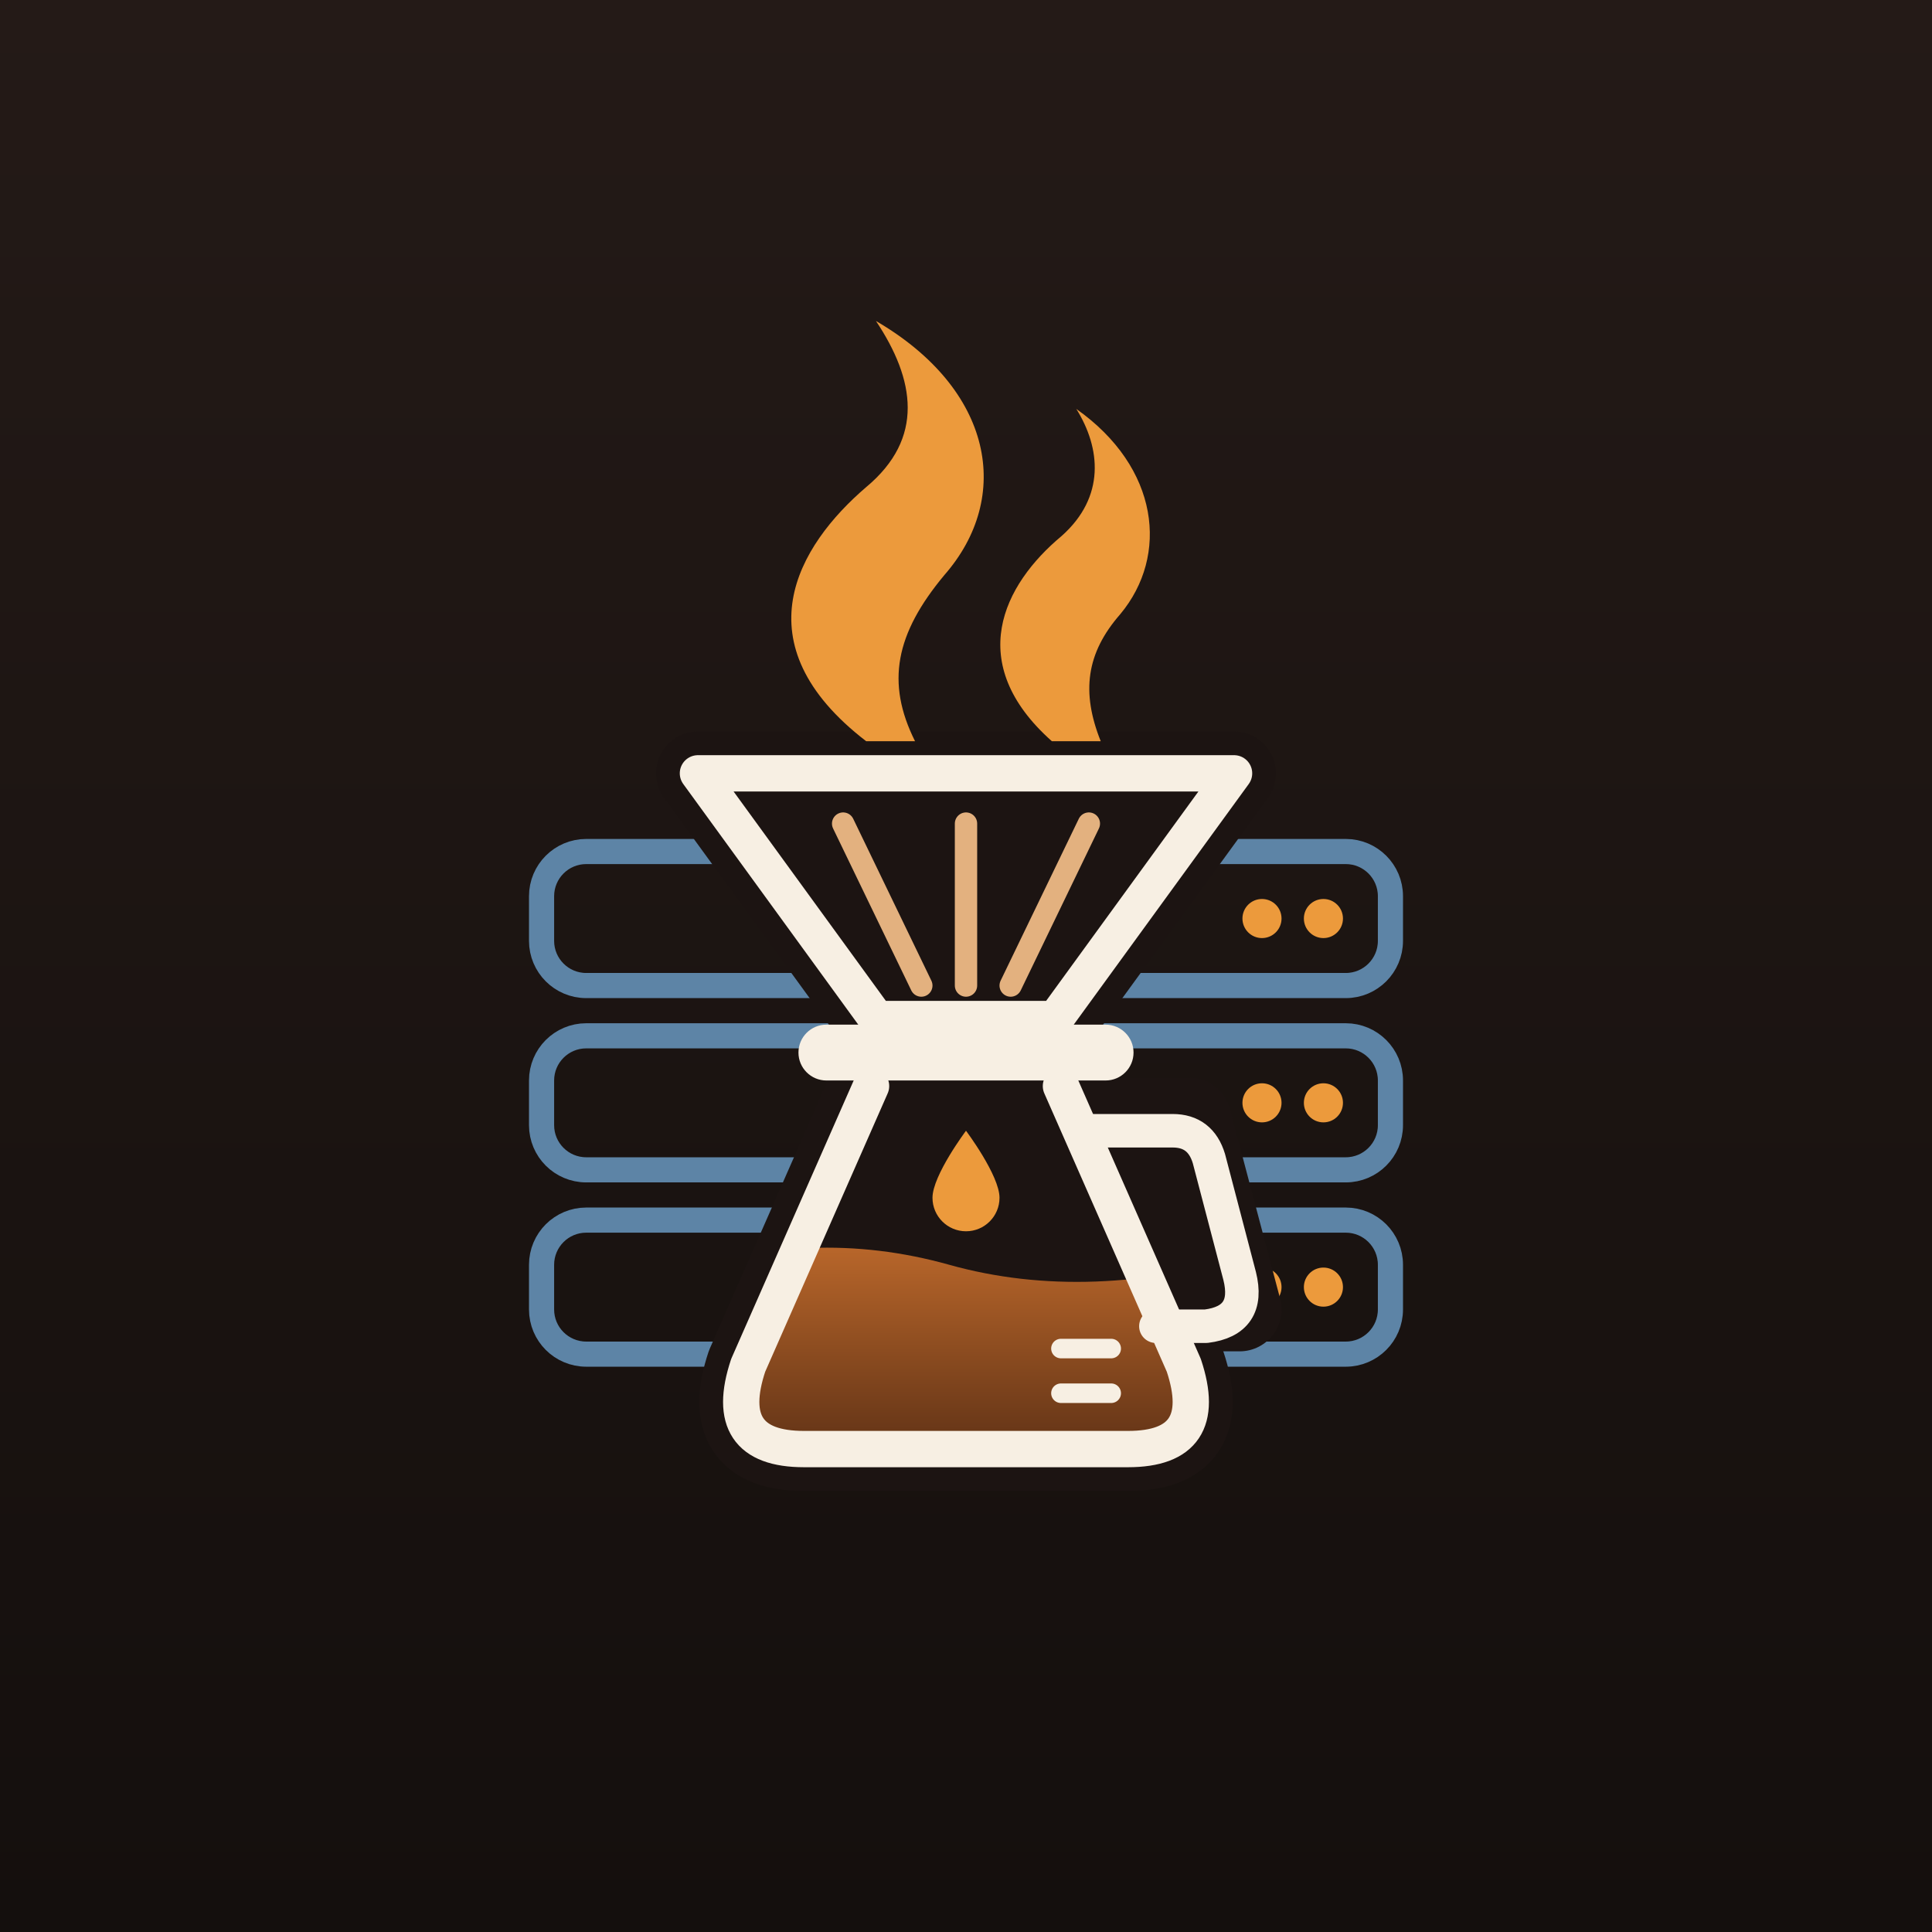
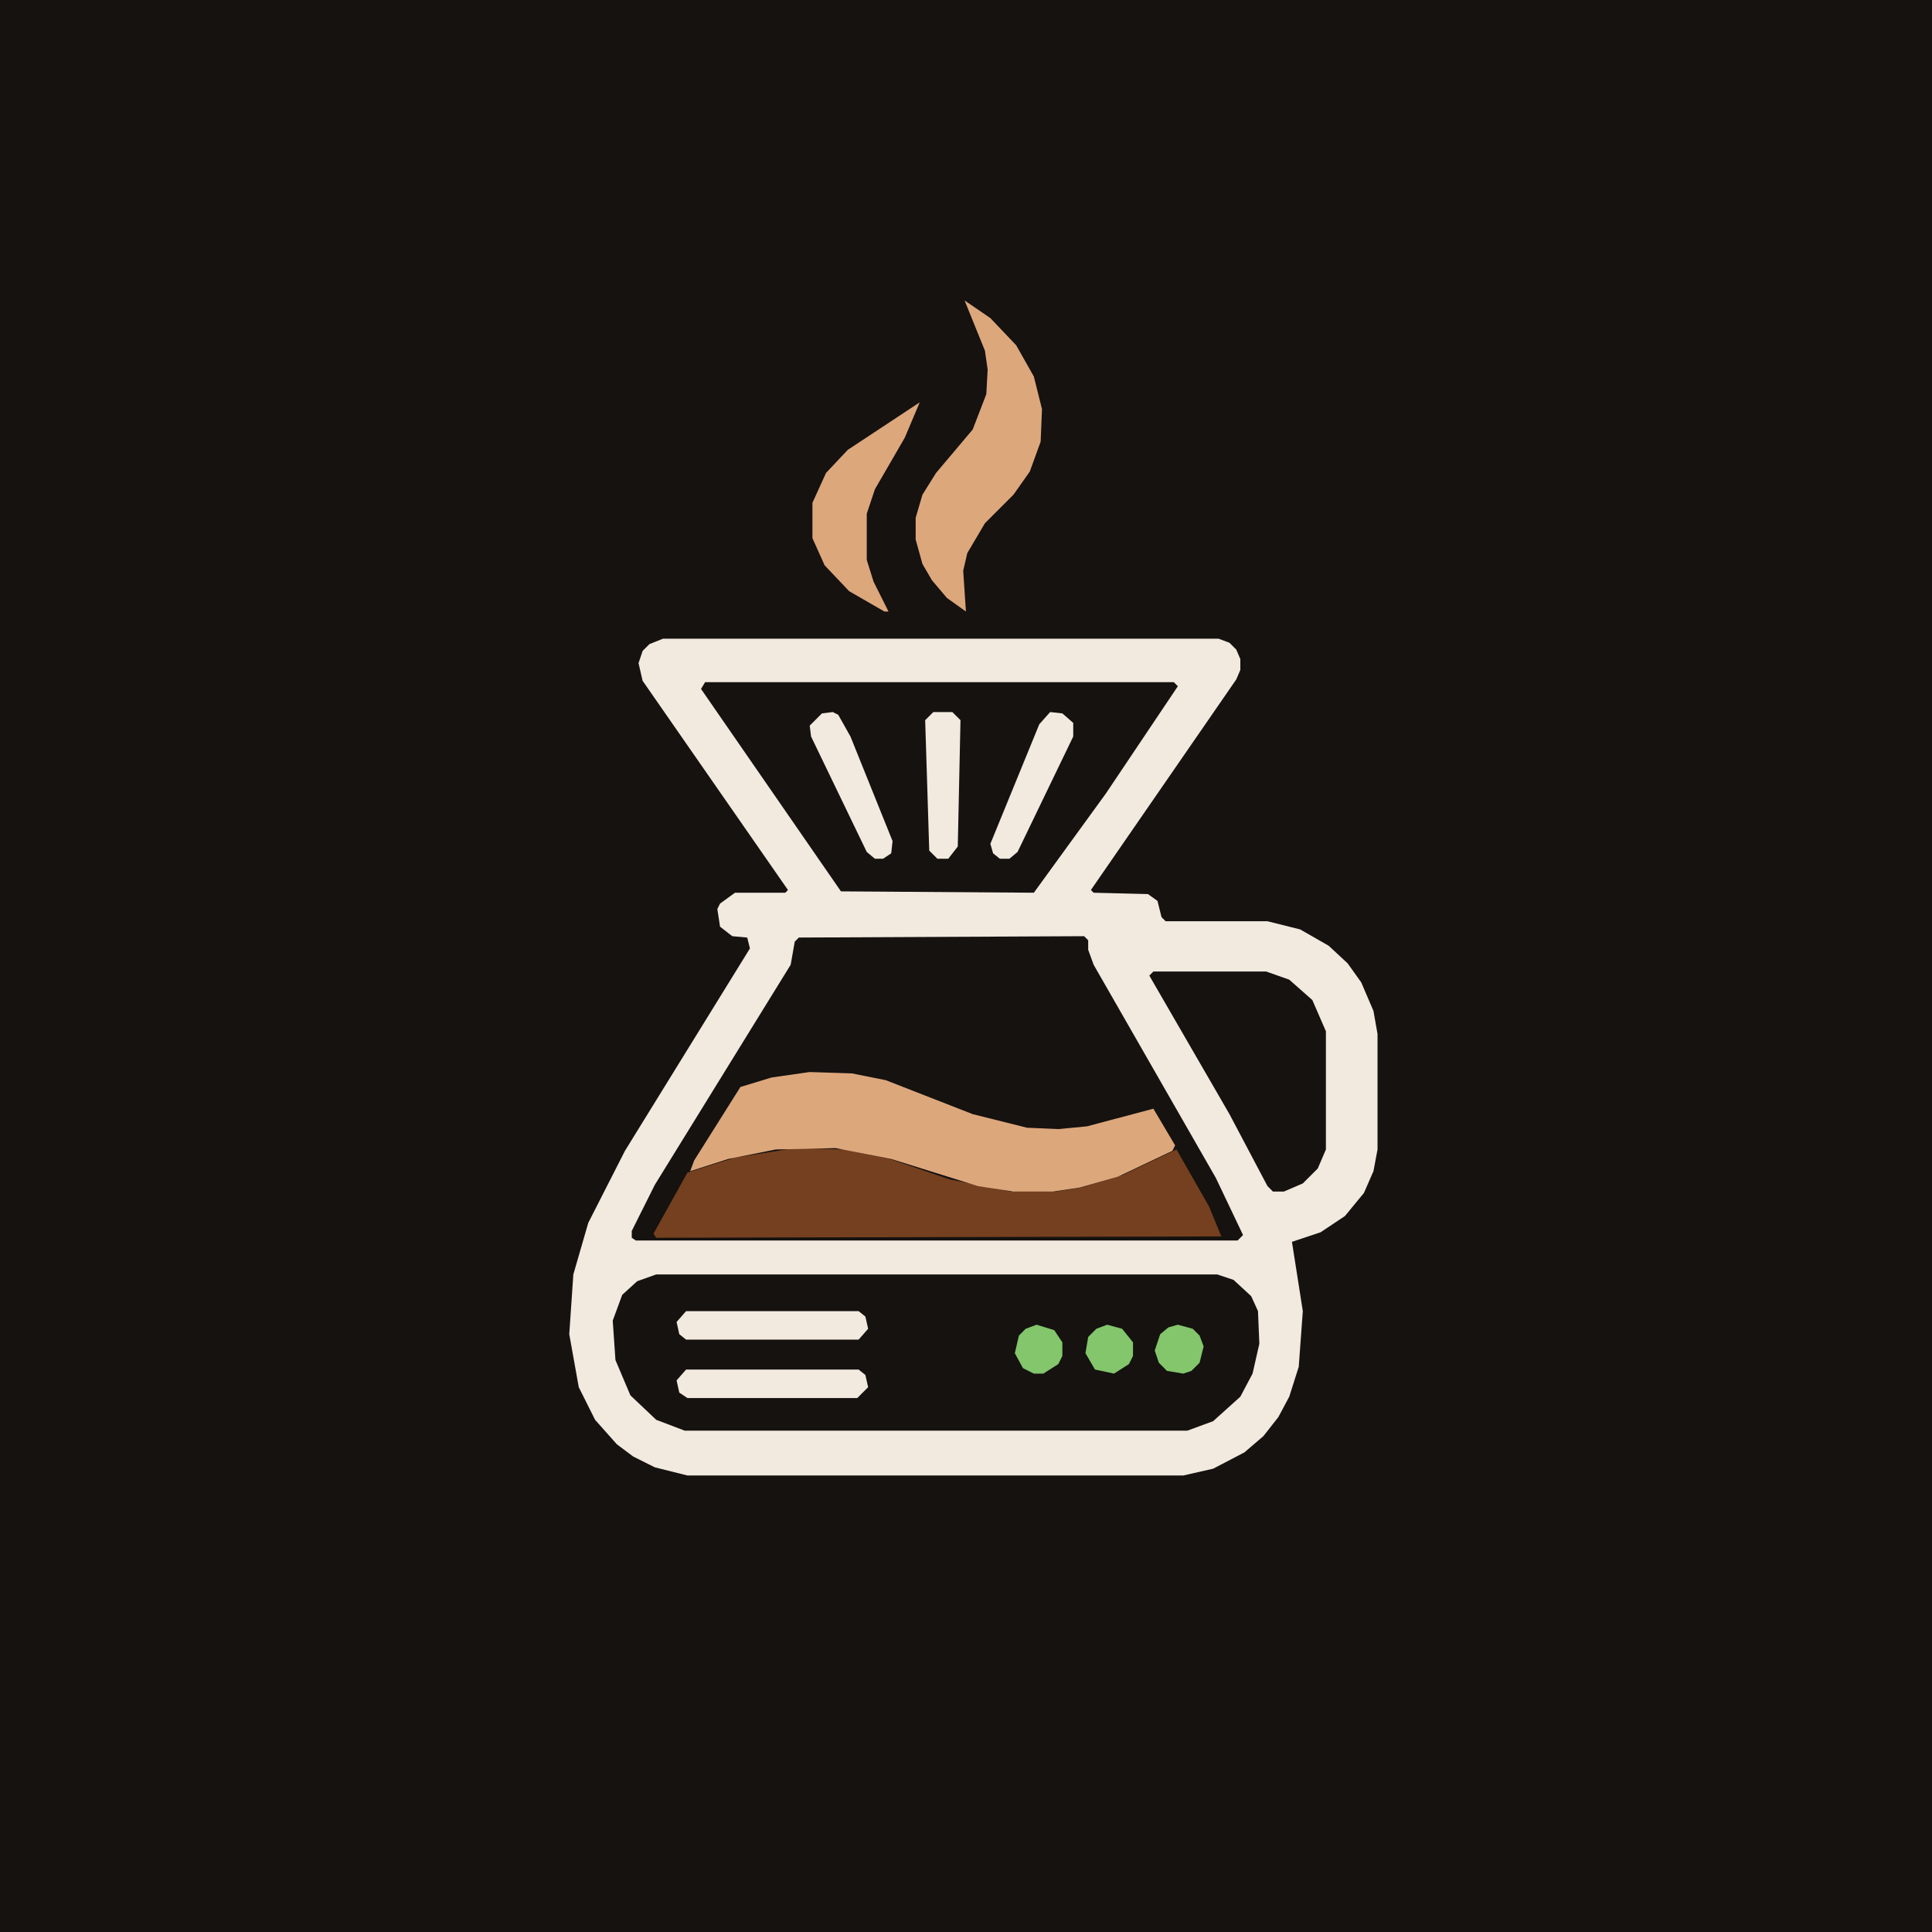
- <svg xmlns="http://www.w3.org/2000/svg" viewBox="0 0 512 512">
-   <defs>
-     <linearGradient id="bg" x1="0" y1="0" x2="0" y2="1">
-       <stop offset="0" stop-color="#241a17" />
-       <stop offset="1" stop-color="#140f0d" />
-     </linearGradient>
-     <linearGradient id="coffee" x1="0" y1="0" x2="0" y2="1">
-       <stop offset="0" stop-color="#b8662a" />
-       <stop offset="1" stop-color="#4a2511" />
-     </linearGradient>
-     <clipPath id="carafe">
-       <path d="M222 250 L178 350 Q168 380 198 380 H314 Q344 380 334 350 L290 250 Z" />
-     </clipPath>
-   </defs>
-   <rect width="512" height="512" fill="url(#bg)" />
-   <g transform="translate(256 256) scale(0.74) translate(-256 -207.0)">
-     <g fill="none" stroke="#5d84a6" stroke-width="9">
-       <rect x="104" y="166" width="304" height="48" rx="16" />
-       <rect x="104" y="232" width="304" height="48" rx="16" />
-       <rect x="104" y="298" width="304" height="48" rx="16" />
-     </g>
-     <g fill="#ec9a3c">
-       <circle cx="362" cy="190" r="7" />
-       <circle cx="384" cy="190" r="7" />
-       <circle cx="362" cy="256" r="7" />
-       <circle cx="384" cy="256" r="7" />
-       <circle cx="362" cy="322" r="7" />
-       <circle cx="384" cy="322" r="7" />
-     </g>
-     <g fill="#1c1412" stroke="#1c1412" stroke-width="30" stroke-linejoin="round">
-       <path d="M160 138 H352 L288 226 H224 Z" />
-       <path d="M222 250 L178 350 Q168 380 198 380 H314 Q344 380 334 350 L290 250 Z" />
-       <path d="M300 262 H336 L354 330 H322 Z" />
-     </g>
-     <g fill="#ec9a3c" transform="translate(257 130) scale(1.75) translate(-257 -130)">
-       <path d="M236 128 C210 108 222 88 236 76 C248 66 246 54 238 42 C262 56 266 78 252 94 C242 106 240 116 246 128 Z" />
-       <path d="M274 128 C256 112 264 96 276 86 C285 78 284 68 279 60 C296 72 298 90 288 102 C281 110 280 118 284 128 Z" />
-     </g>
-     <path d="M160 138 H352 L288 226 H224 Z" fill="none" stroke="#f7efe3" stroke-width="13" stroke-linejoin="round" />
-     <g stroke="#e3b17f" stroke-width="8" stroke-linecap="round">
-       <path d="M212 156 L240 214" />
-       <path d="M256 156 V214" />
-       <path d="M300 156 L272 214" />
-     </g>
-     <rect x="196" y="228" width="120" height="20" rx="10" fill="#f7efe3" />
-     <g clip-path="url(#carafe)">
-       <path d="M150 318 Q200 300 250 314 T360 310 V400 H150 Z" fill="url(#coffee)" />
-     </g>
-     <path d="M222 250 L178 350 Q168 380 198 380 H314 Q344 380 334 350 L290 250" fill="none" stroke="#f7efe3" stroke-width="13" stroke-linejoin="round" stroke-linecap="round" />
-     <path d="M300 266 H330 Q340 266 343 276 L354 318 Q358 334 342 336 H324" fill="none" stroke="#f7efe3" stroke-width="12" stroke-linejoin="round" stroke-linecap="round" />
-     <path d="M256 266 C256 266 244 282 244 290 A12 12 0 0 0 268 290 C268 282 256 266 256 266 Z" fill="#ec9a3c" />
-     <g stroke="#f7efe3" stroke-width="7" stroke-linecap="round">
-       <path d="M290 344 h18" />
-       <path d="M290 360 h18" />
+ <svg xmlns="http://www.w3.org/2000/svg" viewBox="0 0 1024 1024">
+   <rect width="1024" height="1024" fill="#151210" />
+   <g transform="translate(49.0 111.0) scale(0.72)">
+     <g transform="translate(-1 0)">
+       <path fill="#75401F" fill-rule="evenodd" d="M414,754 L416,757 L832,756 L823,734 L799,692 L759,711 L729,720 L710,723 L677,723 L632,714 L588,699 L554,692 L518,691 L474,698 L439,709 Z" />
+       <path fill="#DDA77C" fill-rule="evenodd" d="M441,708 L469,699 L504,692 L548,691 L589,699 L653,719 L679,723 L708,723 L728,720 L756,712 L796,693 L798,689 L782,662 L733,675 L712,677 L689,676 L649,666 L585,641 L560,636 L529,635 L501,639 L478,646 L444,700 Z M610,142 L557,177 L541,194 L531,216 L531,242 L540,262 L558,281 L584,296 L587,296 L576,274 L571,258 L571,224 L577,206 L599,168 Z M643,67 L658,104 L660,118 L659,136 L649,162 L622,194 L612,210 L607,227 L607,243 L612,261 L619,273 L630,286 L644,296 L642,266 L645,253 L658,231 L679,210 L691,193 L699,171 L700,147 L694,123 L681,100 L662,80 Z" />
+       <path fill="#F2E9DF" fill-rule="evenodd" d="M411,320 L406,325 L403,334 L406,347 L513,501 L511,503 L474,503 L463,511 L461,515 L463,528 L472,535 L483,536 L485,544 L393,693 L366,746 L355,784 L352,828 L359,867 L371,891 L387,909 L399,918 L415,926 L439,932 L804,932 L826,927 L849,915 L863,903 L874,889 L882,874 L889,852 L892,811 L884,760 L905,753 L923,741 L937,724 L944,708 L947,692 L947,607 L944,590 L935,569 L925,555 L911,542 L890,530 L866,524 L791,524 L788,521 L785,509 L778,504 L738,503 L736,501 L843,346 L846,339 L846,331 L843,324 L838,319 L830,316 L421,316 Z M384,818 L391,799 L402,789 L416,784 L829,784 L841,788 L854,800 L859,811 L860,835 L855,857 L846,874 L826,892 L807,899 L437,899 L416,891 L397,873 L386,847 Z M431,862 L433,871 L439,875 L564,875 L572,867 L570,858 L565,854 L438,854 Z M431,819 L433,828 L438,832 L565,832 L572,824 L570,815 L565,811 L438,811 Z M782,561 L865,561 L882,567 L899,582 L909,605 L909,692 L903,706 L892,717 L878,723 L870,723 L866,719 L838,666 L779,564 Z M398,752 L415,718 L515,556 L518,539 L521,536 L731,535 L734,538 L734,545 L738,556 L828,713 L848,755 L844,759 L401,759 L398,757 Z M449,353 L452,348 L797,348 L800,351 L747,430 L694,503 L552,502 Z M715,371 L706,370 L698,379 L662,467 L664,474 L669,478 L676,478 L682,473 L723,388 L723,378 Z M620,370 L614,376 L617,472 L623,478 L631,478 L638,469 L640,376 L634,370 Z M538,371 L529,380 L530,388 L571,473 L577,478 L583,478 L589,474 L590,465 L559,388 L550,372 L546,370 Z" />
+       <path fill="#83C66B" fill-rule="evenodd" d="M800,821 L793,823 L787,828 L783,840 L786,849 L792,855 L804,857 L810,855 L816,849 L819,837 L816,829 L811,824 Z M748,821 L740,824 L734,830 L732,842 L739,854 L753,857 L764,850 L767,844 L767,834 L759,824 Z M696,821 L688,824 L683,829 L680,842 L686,853 L694,857 L701,857 L712,850 L715,844 L715,834 L709,825 Z" />
    </g>
  </g>
</svg>
